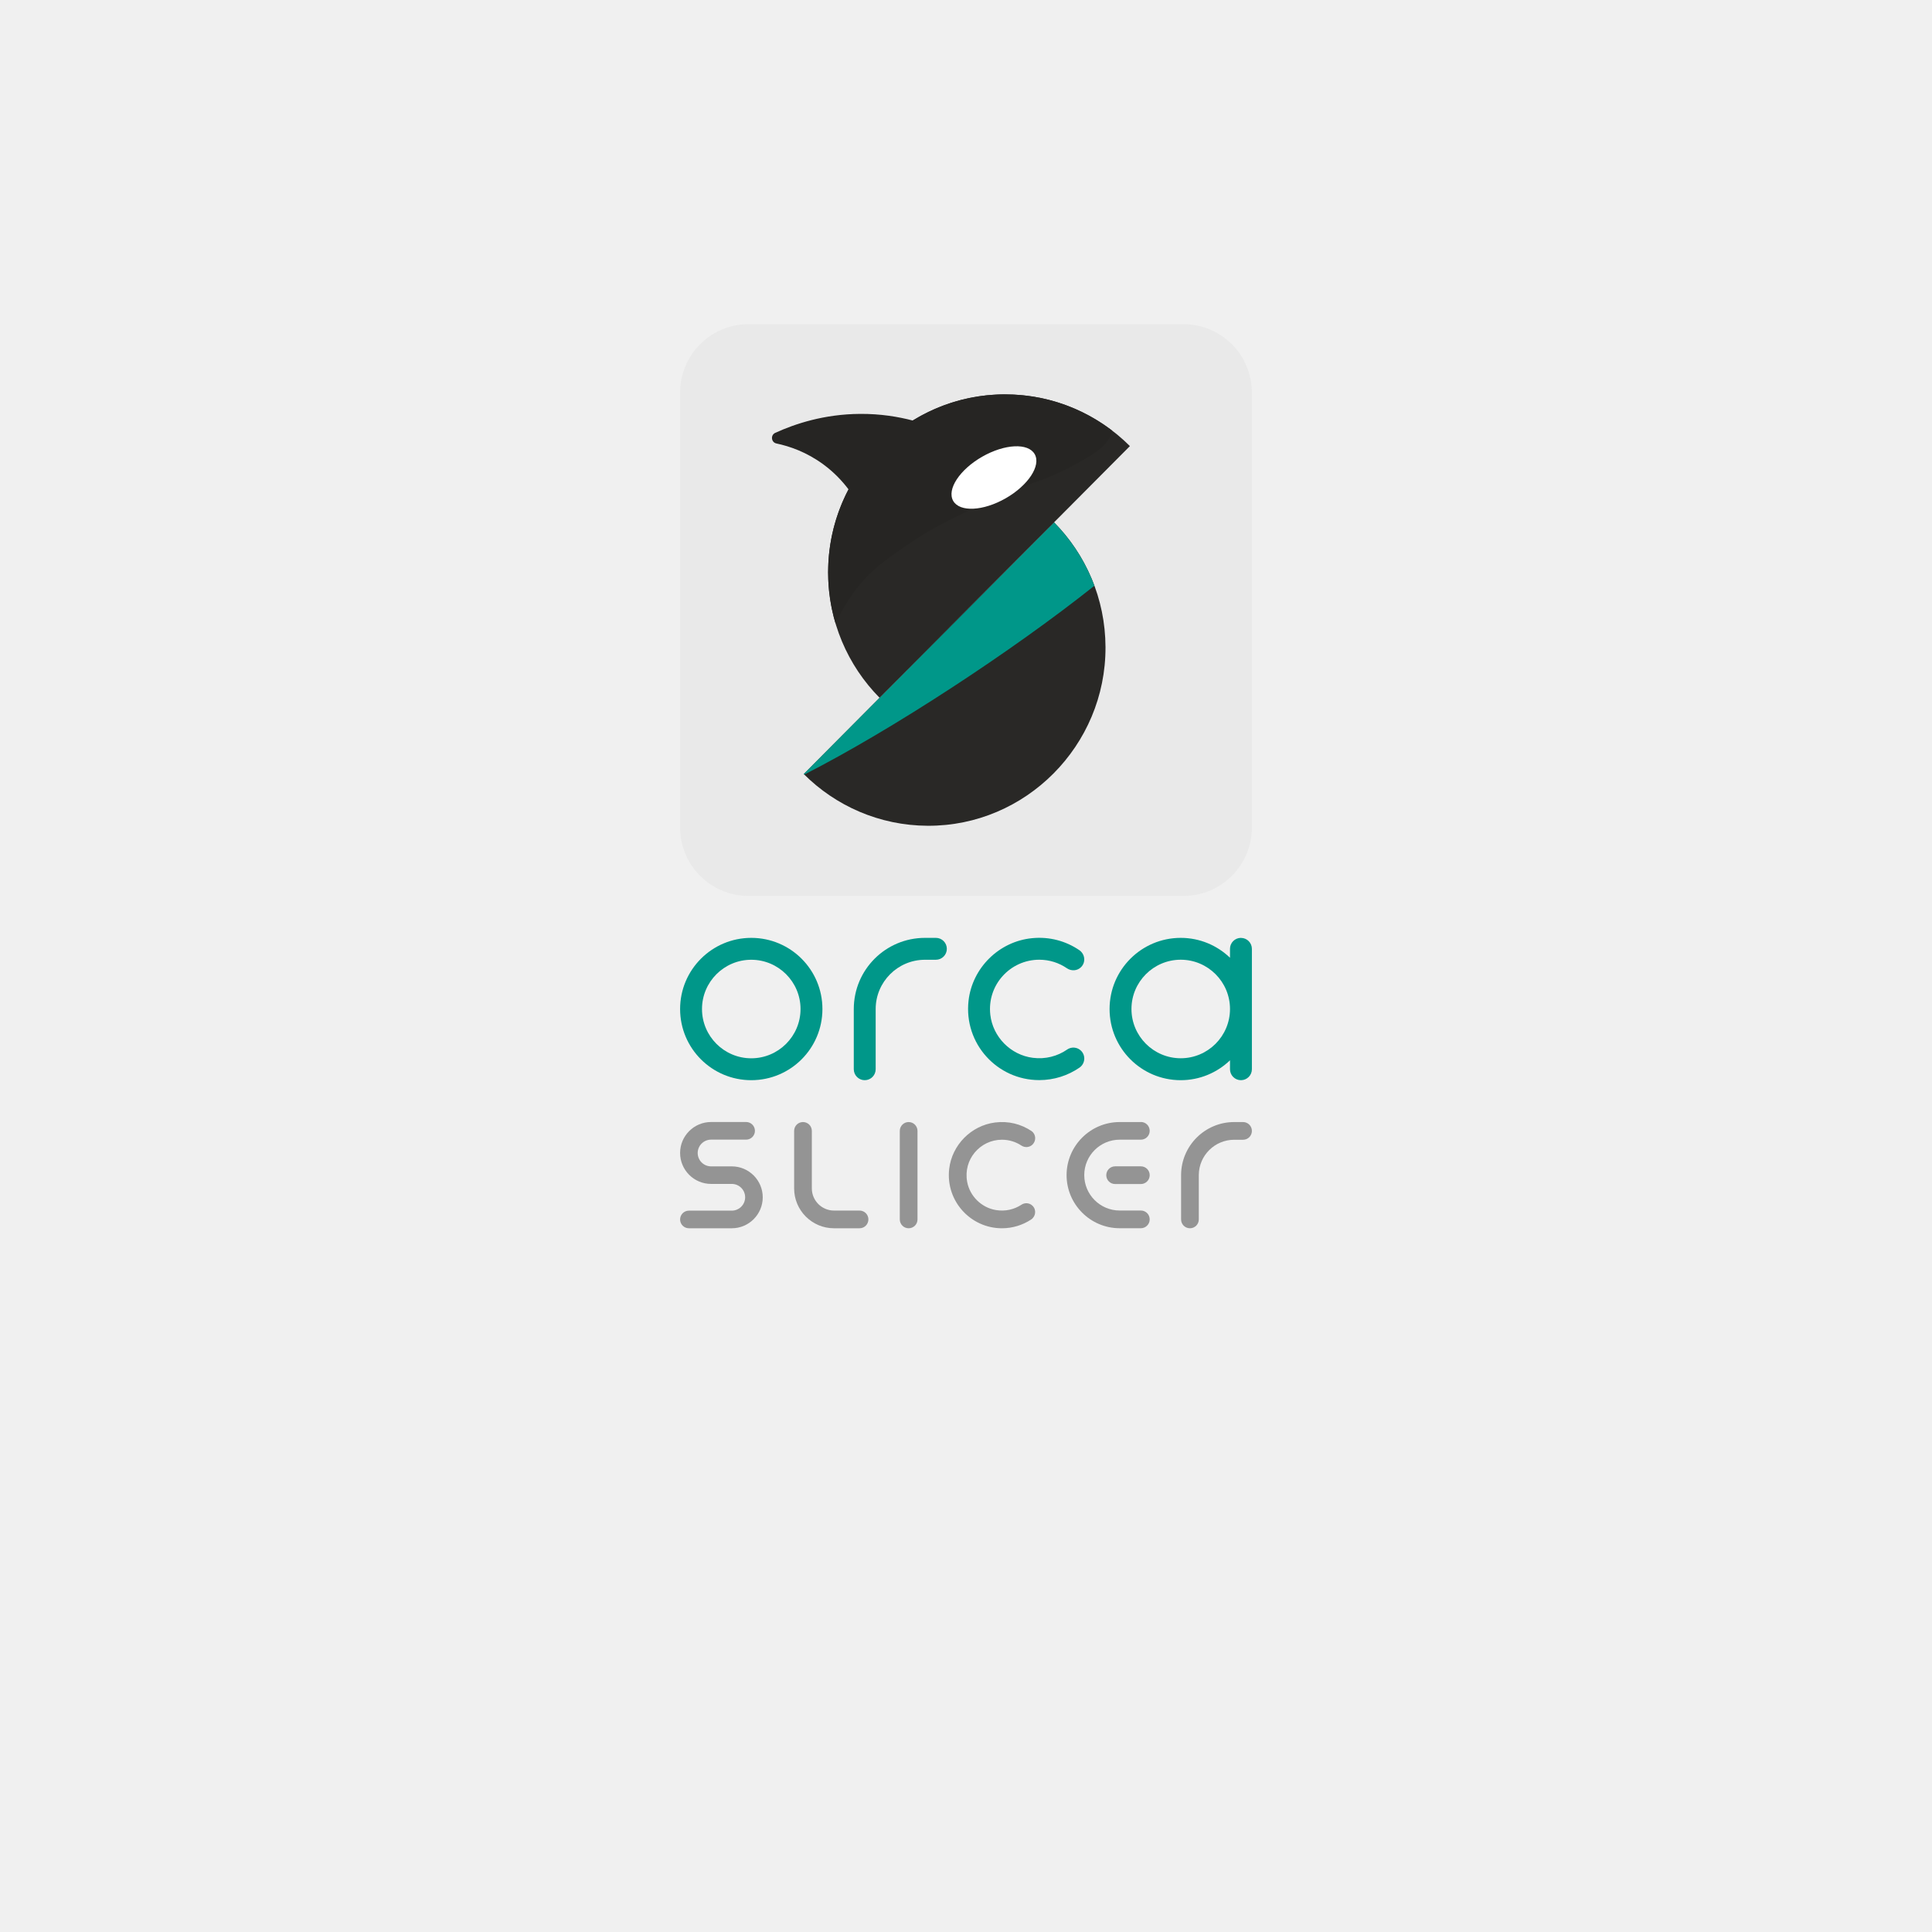
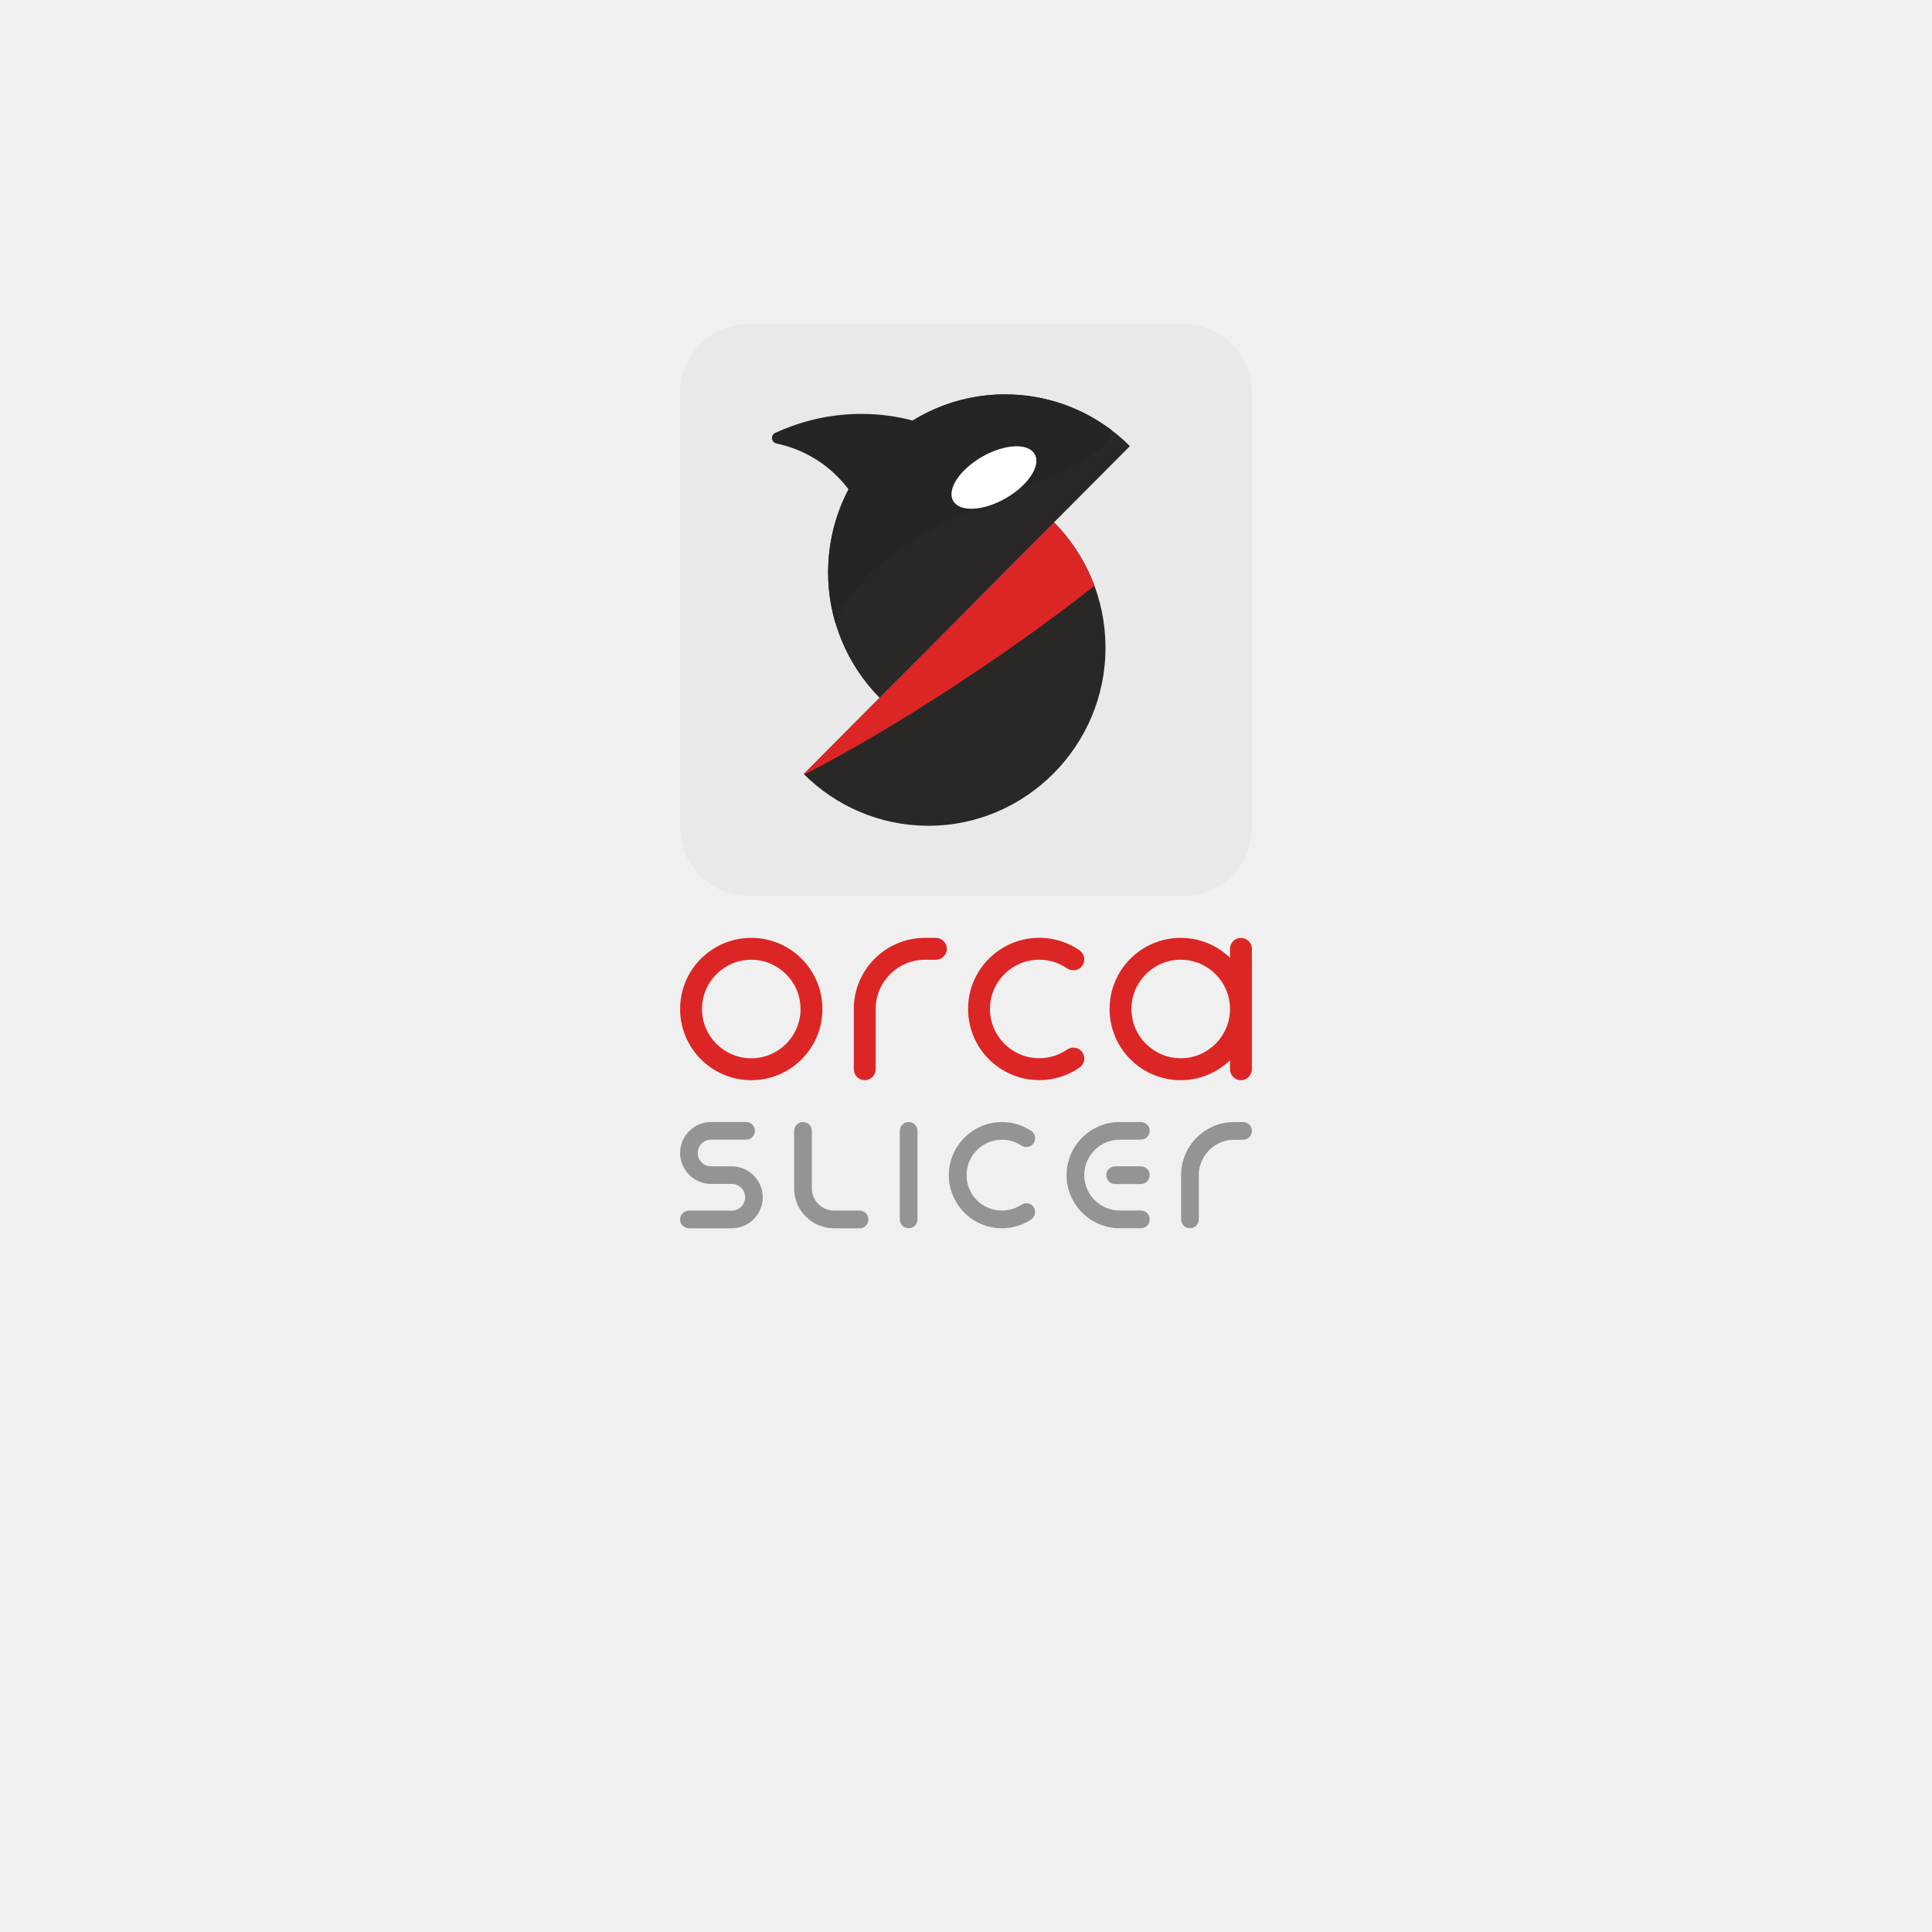
<svg xmlns="http://www.w3.org/2000/svg" id="a" width="480" height="480" viewBox="0 0 480 480">
  <g id="b">
    <g id="c">
      <rect x="168.97" y="80.54" width="142.05" height="142.05" rx="17" ry="17" style="fill:#e9e9e9;" />
    </g>
  </g>
  <g id="d">
    <path id="e" d="M199.69,192.31c7.91,7.9,18.79,12.8,30.81,12.85,24.33.1,44.25-19.93,44.16-44.4-.05-12.09-4.92-23.03-12.78-30.98l-62.19,62.53Z" style="fill:#292826;" />
  </g>
  <g id="f">
-     <path id="g" d="M261.88,129.78l-62.19,62.53s.09.09.13.13c21.79-11.11,51.62-30.64,72.08-46.91-2.21-5.96-5.66-11.32-10.03-15.75" style="fill:#009789;" />
+     <path id="g" d="M261.88,129.78l-62.19,62.53s.09.09.13.13c21.79-11.11,51.62-30.64,72.08-46.91-2.21-5.96-5.66-11.32-10.03-15.75" style="fill:#DC2626;" />
  </g>
  <g id="h">
    <path id="i" d="M249.72,97.98c-24.29,0-43.97,19.8-43.97,44.22,0,12.16,4.88,23.17,12.78,31.16l62.19-62.53c-7.95-7.94-18.9-12.85-30.99-12.85" style="fill:#292826;" />
  </g>
  <g id="j">
    <path id="k" d="M249.72,97.98c-8.41,0-16.27,2.38-22.95,6.5-3.58-.94-8.02-1.69-13.12-1.65-8.89.06-16.12,2.46-21.04,4.71-1.22.56-1.02,2.37.29,2.64,3.23.68,7.49,2.12,11.7,5.23,2.66,1.96,4.68,4.14,6.21,6.17-3.23,6.16-5.07,13.17-5.07,20.62,0,4.44.65,8.73,1.87,12.78,1.86-4.12,3.81-6.88,4.44-7.74,4.04-5.55,8.31-8.44,14.62-12.7,4.65-3.14,11.1-6.83,29.65-14.45,0,0,5.8-1.63,13.58-6.26,3.1-1.84,5.46-3.58,6.21-6.31.05-.19.1-.38.14-.57-7.38-5.62-16.57-8.96-26.53-8.96" style="fill:#262523;" />
  </g>
  <g id="l">
    <path id="m" d="M257.07,112.84c1.61,2.85-1.62,7.76-7.21,10.96-5.6,3.2-11.44,3.48-13.05.63-1.61-2.85,1.62-7.76,7.21-10.96,5.6-3.2,11.44-3.48,13.05-.63" style="fill:#fff;" />
  </g>
  <path d="M225.75,278.77c-1.21,0-2.2.98-2.2,2.2v21.99c0,1.21.98,2.2,2.2,2.2s2.2-.98,2.2-2.2v-21.99c0-1.21-.98-2.2-2.2-2.2Z" style="fill:#949494;" />
  <path d="M283.44,278.77h-5.26c-7.27,0-13.19,5.92-13.19,13.19s5.92,13.19,13.19,13.19h5.26c1.21,0,2.2-.98,2.2-2.2s-.98-2.2-2.2-2.2h-5.26c-4.85,0-8.8-3.95-8.8-8.8s3.95-8.8,8.8-8.8h5.26c1.21,0,2.2-.98,2.2-2.2s-.98-2.2-2.2-2.2Z" style="fill:#949494;" />
  <path d="M283.44,289.77h-6.39c-1.21,0-2.2.98-2.2,2.2s.98,2.2,2.2,2.2h6.39c1.21,0,2.2-.98,2.2-2.2s-.98-2.2-2.2-2.2Z" style="fill:#949494;" />
  <path d="M181.81,305.16h-10.65c-1.21,0-2.19-.98-2.19-2.19s.98-2.19,2.19-2.19h10.65c1.83,0,3.32-1.49,3.32-3.32s-1.49-3.32-3.32-3.32h-5.15c-4.24,0-7.69-3.45-7.69-7.69s3.45-7.69,7.69-7.69h8.71c1.21,0,2.19.98,2.19,2.19s-.98,2.19-2.19,2.19h-8.71c-1.83,0-3.32,1.49-3.32,3.32s1.49,3.32,3.32,3.32h5.15c4.24,0,7.69,3.45,7.69,7.69s-3.45,7.69-7.69,7.69Z" style="fill:#949494;" />
  <path d="M253.77,299.31c-1.78,1.17-4,1.72-6.36,1.32-3.57-.6-6.46-3.44-7.12-7-1.03-5.58,3.24-10.47,8.64-10.47,1.78,0,3.44.53,4.83,1.45.88.58,2.04.48,2.78-.26h0c.97-.97.84-2.6-.29-3.36-2.53-1.7-5.68-2.54-9.04-2.11-5.94.76-10.71,5.6-11.39,11.55-.9,7.96,5.33,14.73,13.11,14.73,2.67,0,5.15-.8,7.23-2.16,1.18-.78,1.38-2.42.38-3.42h0c-.74-.74-1.9-.85-2.77-.27Z" style="fill:#949494;" />
  <path d="M213.55,300.76h-6.35c-3.03,0-5.5-2.47-5.5-5.5v-14.29c0-1.21-.98-2.2-2.2-2.2s-2.2.98-2.2,2.2v14.29c0,5.46,4.44,9.9,9.9,9.9h6.35c1.21,0,2.2-.98,2.2-2.2s-.98-2.2-2.2-2.2Z" style="fill:#949494;" />
  <path d="M308.83,283.17h-2.2c-4.82,0-8.75,3.9-8.79,8.72v11.07c0,1.21-.98,2.2-2.2,2.2s-2.2-.98-2.2-2.2v-11.07c.04-7.24,5.94-13.12,13.19-13.12h2.2c1.21,0,2.2.98,2.2,2.2s-.98,2.2-2.2,2.2Z" style="fill:#949494;" />
-   <path d="M186.65,238.45c6.75,0,12.24,5.49,12.24,12.24s-5.49,12.24-12.24,12.24-12.24-5.49-12.24-12.24,5.49-12.24,12.24-12.24M186.65,233.01c-9.76,0-17.68,7.91-17.68,17.68s7.91,17.68,17.68,17.68,17.68-7.91,17.68-17.68-7.91-17.68-17.68-17.68h0Z" style="fill:#009789;" />
-   <path d="M308.31,233.01c-1.5,0-2.72,1.22-2.72,2.72v2.22c-3.18-3.05-7.48-4.94-12.24-4.94-9.76,0-17.68,7.91-17.68,17.68s7.91,17.68,17.68,17.68c4.75,0,9.06-1.89,12.24-4.94v2.22c0,1.5,1.22,2.72,2.72,2.72s2.72-1.22,2.72-2.72v-29.91c0-1.5-1.22-2.72-2.72-2.72ZM293.35,262.92c-6.75,0-12.24-5.49-12.24-12.24s5.49-12.24,12.24-12.24,12.24,5.49,12.24,12.24-5.49,12.24-12.24,12.24Z" style="fill:#009789;" />
-   <path d="M232.52,233.01h-2.72c-9.76,0-17.68,7.91-17.68,17.68v14.96c0,1.5,1.22,2.72,2.72,2.72s2.72-1.22,2.72-2.72v-14.96c0-6.75,5.49-12.24,12.24-12.24h0s2.72,0,2.72,0c1.5,0,2.72-1.22,2.72-2.72s-1.22-2.72-2.72-2.72Z" style="fill:#009789;" />
-   <path d="M265.11,260.77c-2.37,1.63-5.34,2.45-8.51,2.04-5.51-.7-9.94-5.19-10.56-10.71-.84-7.38,4.94-13.66,12.16-13.66,2.55,0,4.91.78,6.87,2.12,1.1.75,2.57.67,3.52-.28h0c1.22-1.22.99-3.23-.43-4.21-3.29-2.25-7.39-3.42-11.77-2.98-8.19.81-14.84,7.37-15.76,15.55-1.19,10.67,7.13,19.71,17.56,19.71,3.71,0,7.15-1.14,10-3.1,1.41-.97,1.61-2.98.4-4.19h0c-.93-.93-2.39-1.05-3.48-.3Z" style="fill:#009789;" />
+   <path d="M186.65,238.45c6.75,0,12.24,5.49,12.24,12.24s-5.49,12.24-12.24,12.24-12.24-5.49-12.24-12.24,5.49-12.24,12.24-12.24M186.65,233.01c-9.76,0-17.68,7.91-17.68,17.68s7.91,17.68,17.68,17.68,17.68-7.91,17.68-17.68-7.91-17.68-17.68-17.68h0Z" style="fill:#DC2626;" />
+   <path d="M308.31,233.01c-1.5,0-2.72,1.22-2.72,2.72v2.22c-3.18-3.05-7.48-4.94-12.24-4.94-9.76,0-17.68,7.91-17.68,17.68s7.91,17.68,17.68,17.68c4.75,0,9.06-1.89,12.24-4.94v2.22c0,1.5,1.22,2.72,2.72,2.72s2.72-1.22,2.72-2.72v-29.91c0-1.5-1.22-2.72-2.72-2.72ZM293.35,262.92c-6.75,0-12.24-5.49-12.24-12.24s5.49-12.24,12.24-12.24,12.24,5.49,12.24,12.24-5.49,12.24-12.24,12.24Z" style="fill:#DC2626;" />
+   <path d="M232.52,233.01h-2.72c-9.76,0-17.68,7.91-17.68,17.68v14.96c0,1.5,1.22,2.72,2.72,2.72s2.72-1.22,2.72-2.72v-14.96c0-6.75,5.49-12.24,12.24-12.24h0s2.72,0,2.72,0c1.5,0,2.72-1.22,2.72-2.72s-1.22-2.72-2.72-2.72Z" style="fill:#DC2626;" />
+   <path d="M265.11,260.77c-2.37,1.63-5.34,2.45-8.51,2.04-5.51-.7-9.94-5.19-10.56-10.71-.84-7.38,4.94-13.66,12.16-13.66,2.55,0,4.91.78,6.87,2.12,1.1.75,2.57.67,3.52-.28h0c1.22-1.22.99-3.23-.43-4.21-3.29-2.25-7.39-3.42-11.77-2.98-8.19.81-14.84,7.37-15.76,15.55-1.19,10.67,7.13,19.71,17.56,19.71,3.71,0,7.15-1.14,10-3.1,1.41-.97,1.61-2.98.4-4.19h0c-.93-.93-2.39-1.05-3.48-.3Z" style="fill:#DC2626;" />
</svg>
